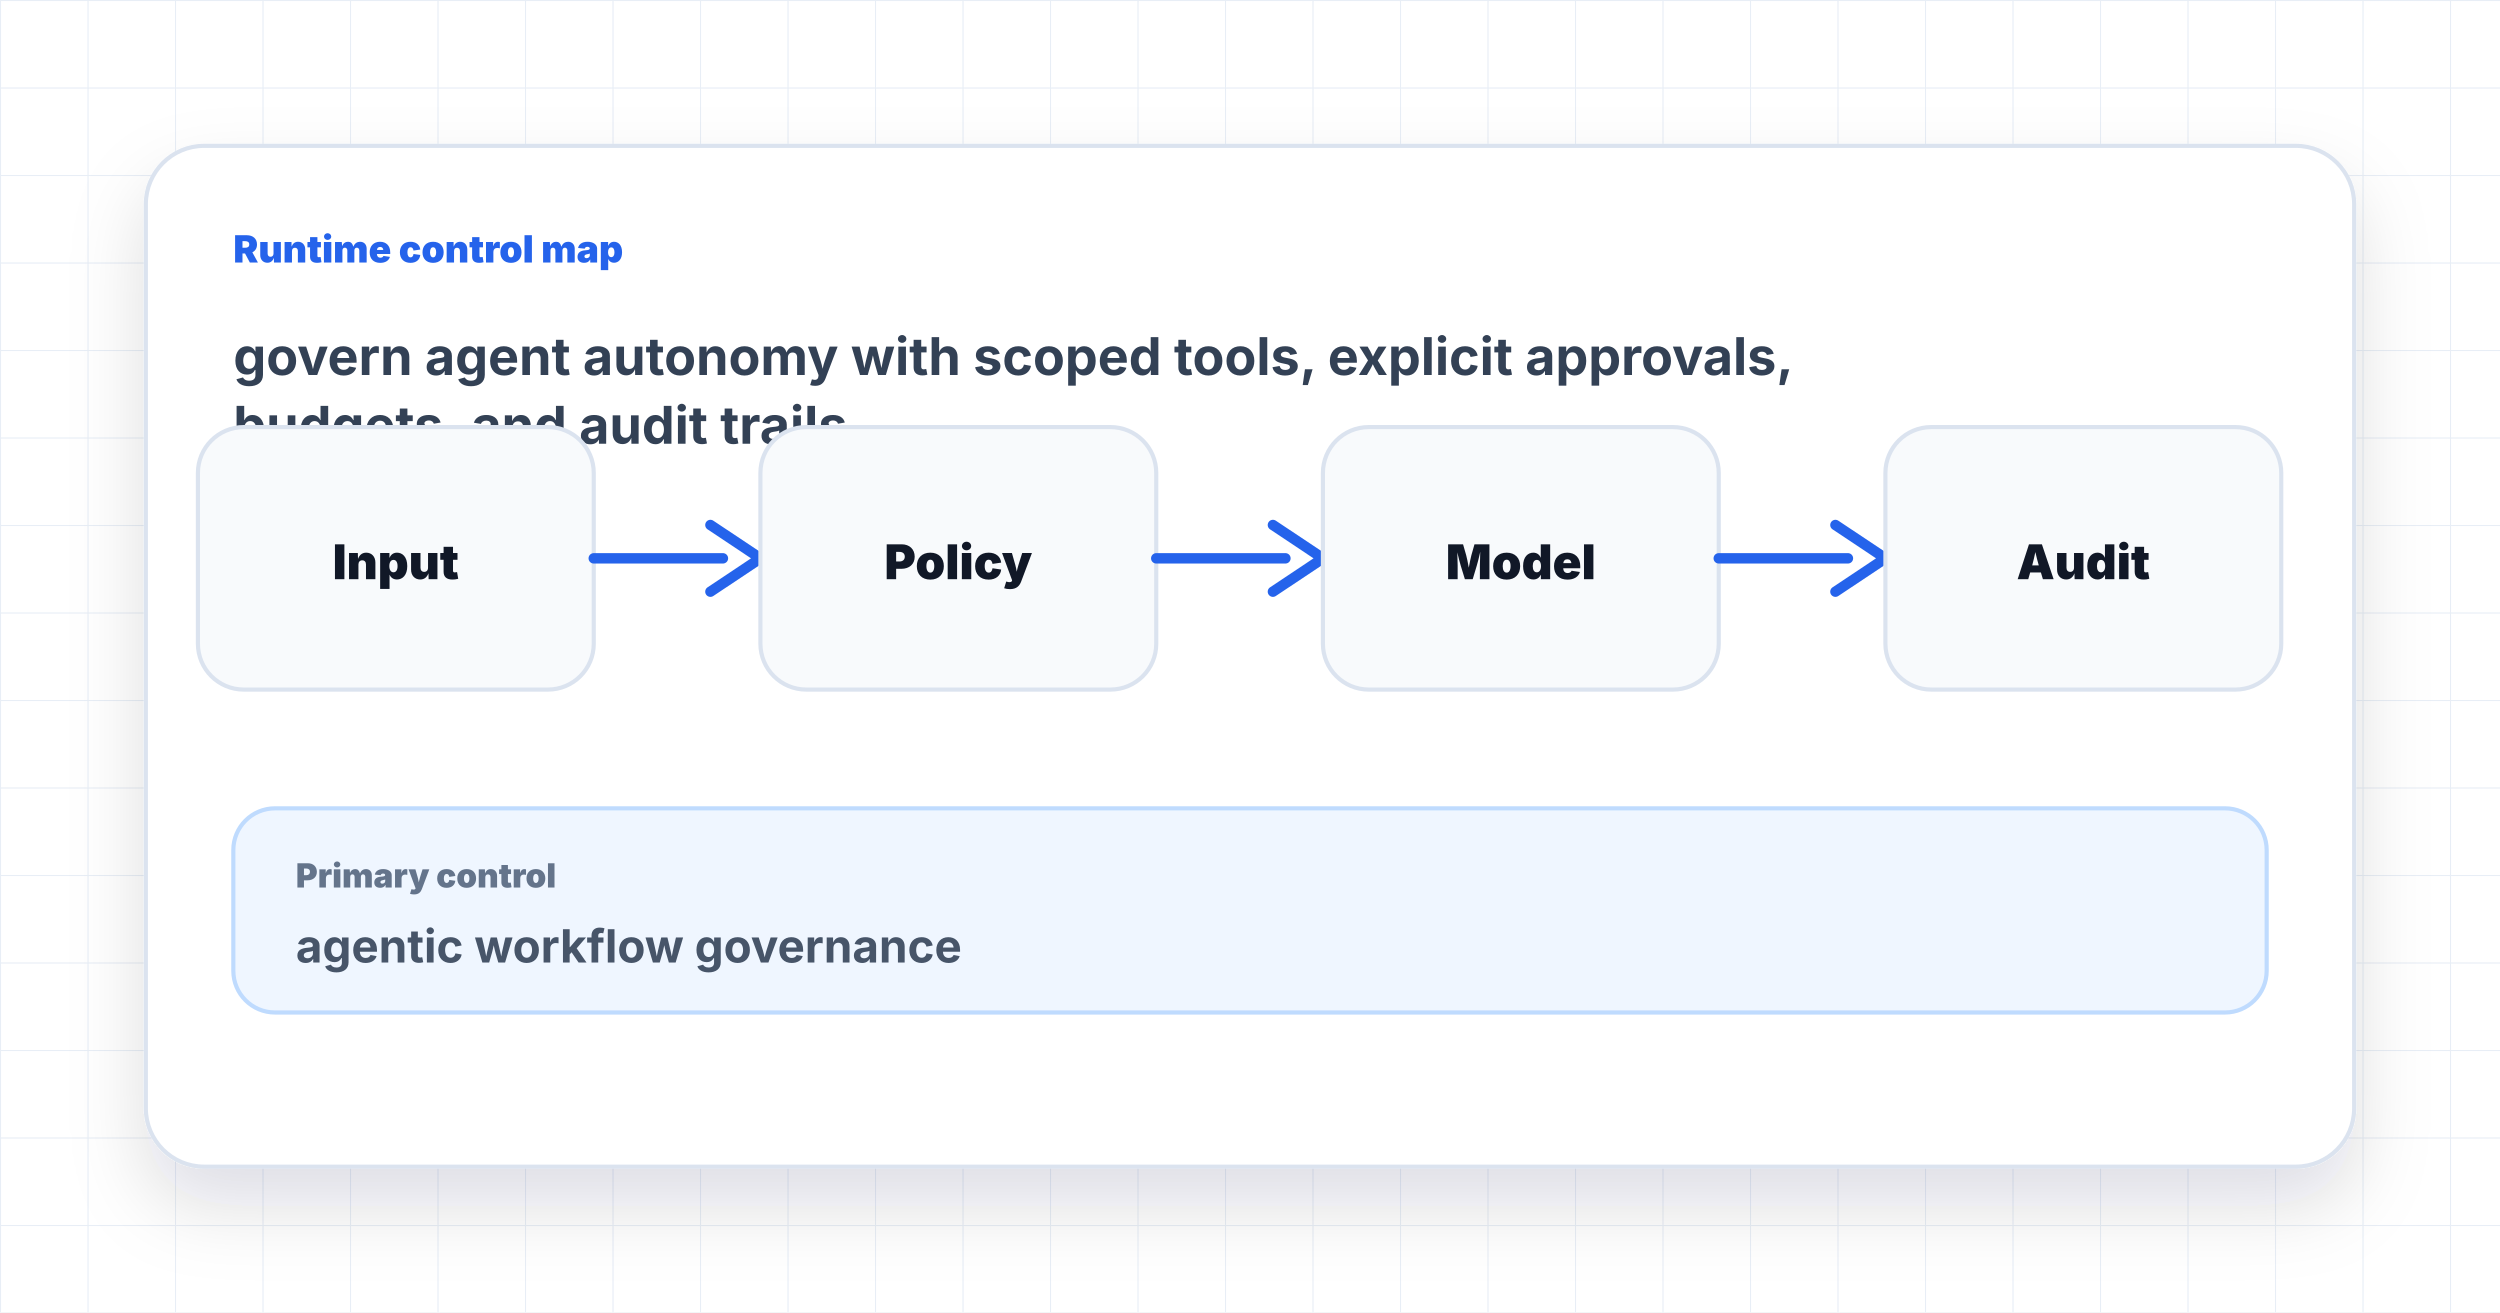
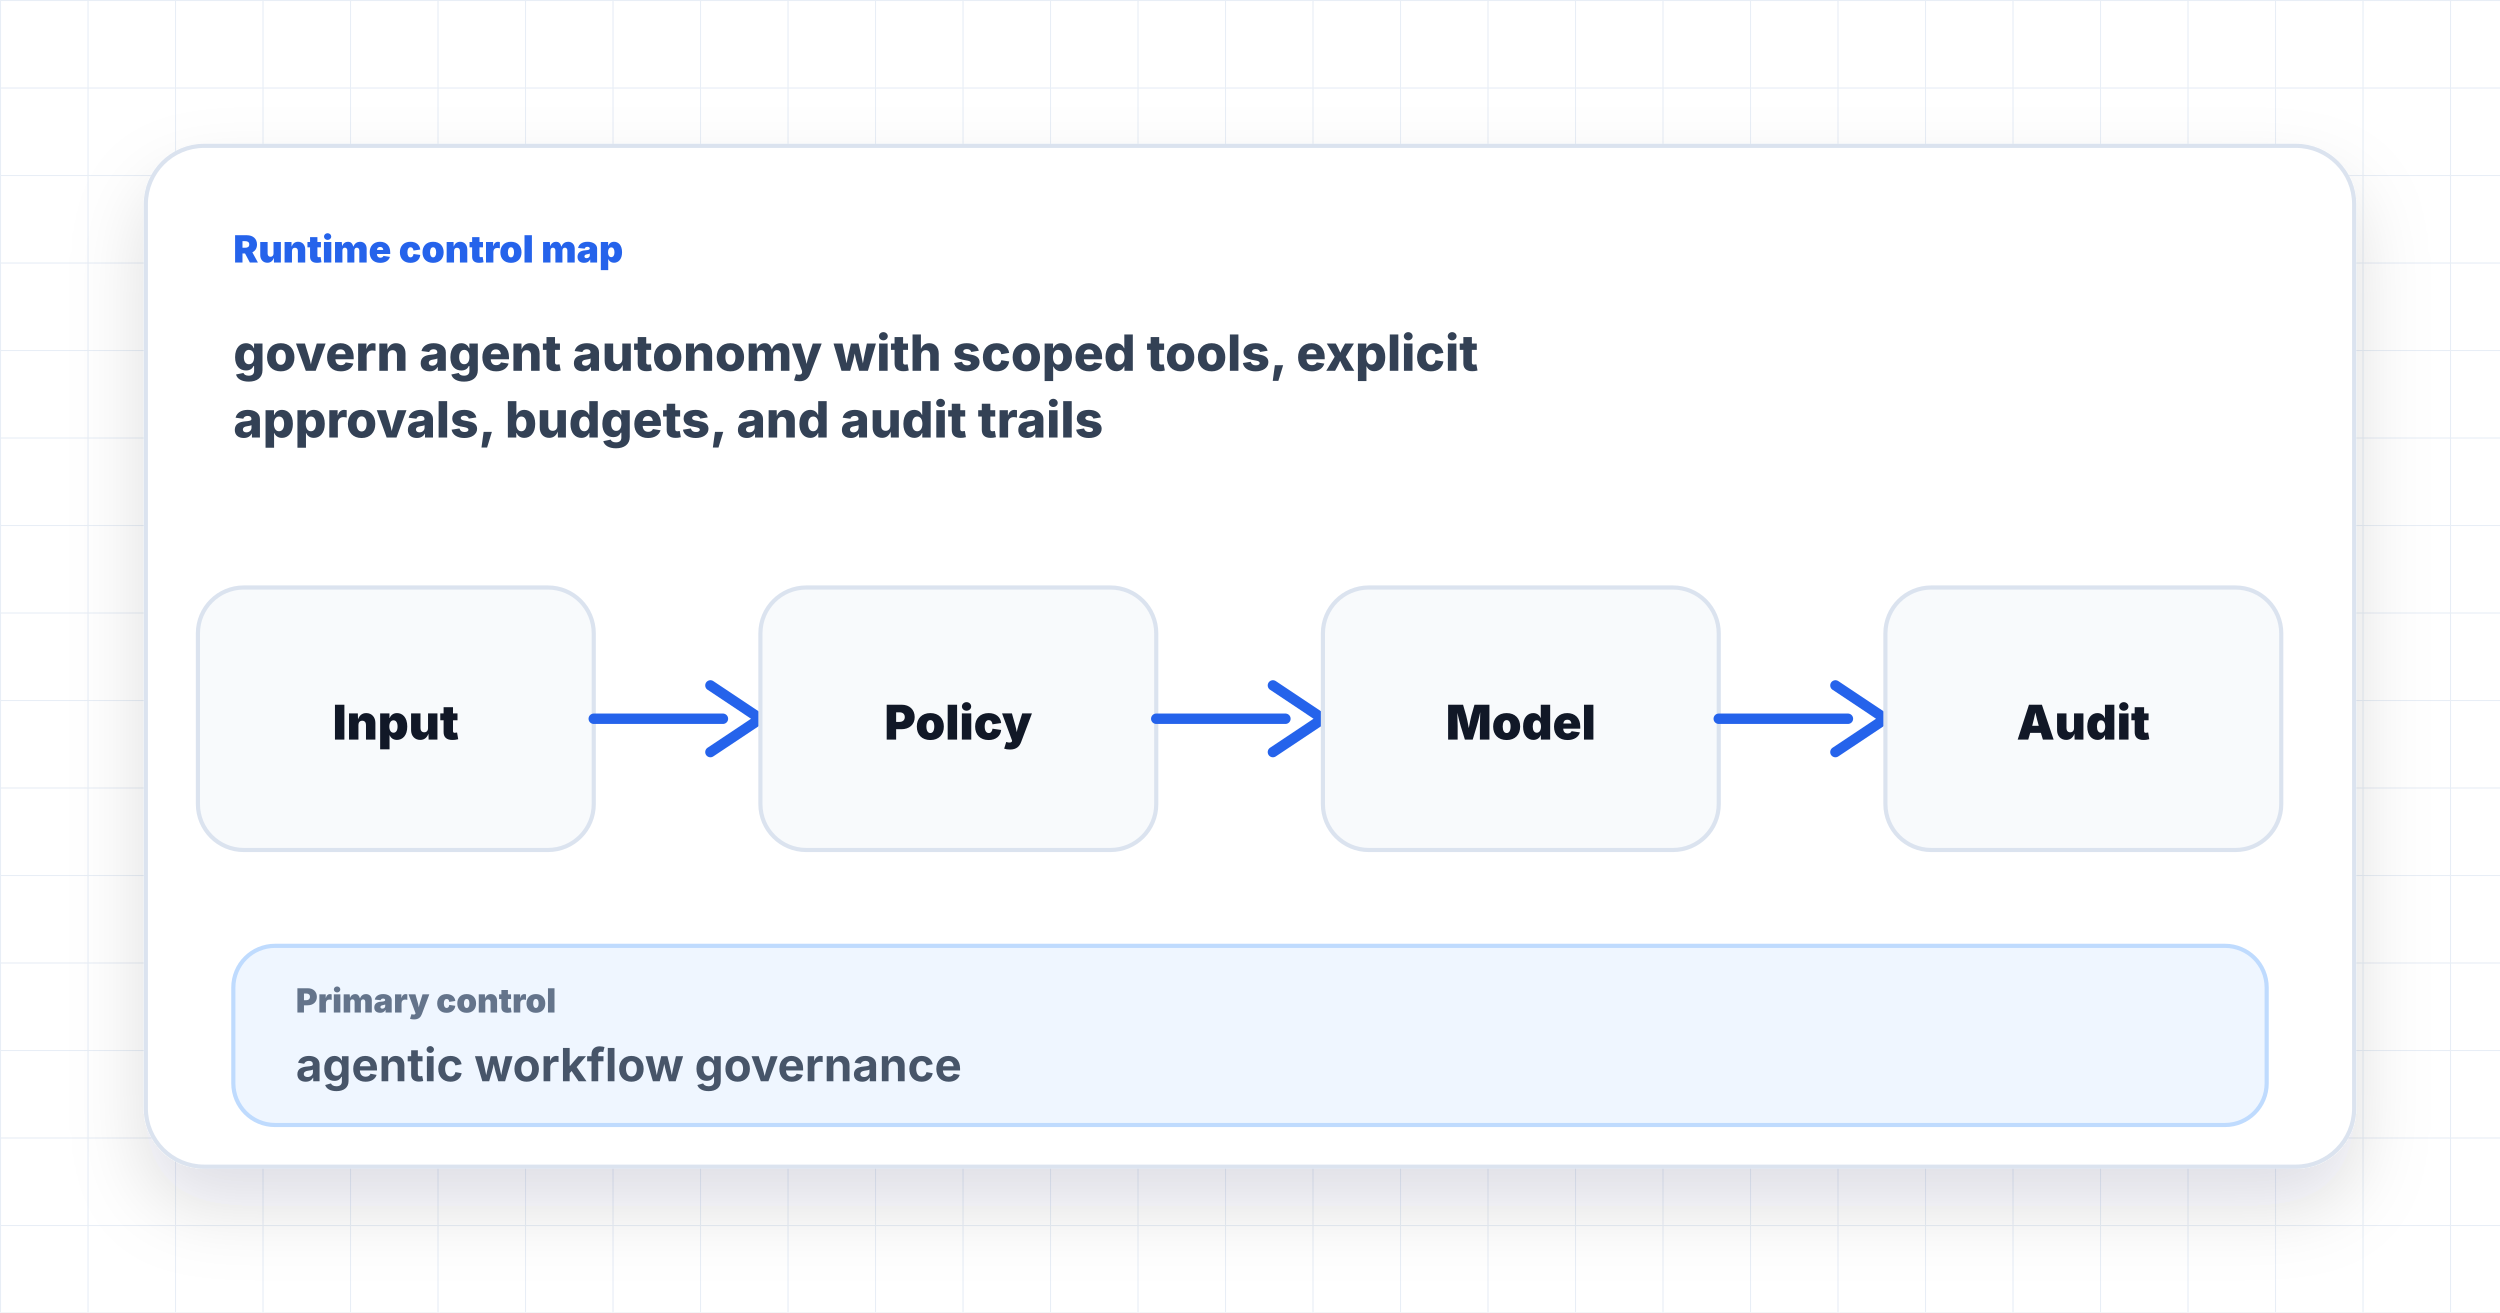
<svg xmlns="http://www.w3.org/2000/svg" width="1200" height="630" viewBox="0 0 1200 630" role="img" aria-label="agentic ai governance control map">
  <style>
            .eyebrow { font: 900 18px Inter, Arial, sans-serif; letter-spacing: 0; text-transform: uppercase; fill: #2563eb; }
            .title { font: 950 58px Inter, Arial, sans-serif; letter-spacing: 0; fill: #111827; }
-             .subtitle { font: 750 25px Inter, Arial, sans-serif; fill: #334155; }
+             .subtitle { font: 800 24px Inter, Arial, sans-serif; fill: #334155; }
            .body { font: 700 22px Inter, Arial, sans-serif; fill: #475569; }
            .small { font: 800 18px Inter, Arial, sans-serif; fill: #64748b; }
            .label { font: 900 16px Inter, Arial, sans-serif; fill: #64748b; }
            .metric { font: 950 28px Inter, Arial, sans-serif; }
            .node { font: 950 23px Inter, Arial, sans-serif; fill: #111827; }
-             .check { font: 800 21px Inter, Arial, sans-serif; fill: #334155; }
+             .check { font: 800 18px Inter, Arial, sans-serif; fill: #334155; }
        </style>
  <defs>
    <pattern id="grid" width="42" height="42" patternUnits="userSpaceOnUse">
      <path d="M 42 0 L 0 0 0 42" fill="none" stroke="#e8eef6" stroke-width="1" />
    </pattern>
    <filter id="shadow" x="-20%" y="-20%" width="140%" height="150%">
      <feDropShadow dx="0" dy="18" stdDeviation="18" flood-color="#0f172a" flood-opacity="0.13" />
    </filter>
  </defs>
  <rect width="1200" height="630" fill="#ffffff" />
  <rect width="1200" height="630" fill="url(#grid)" />
  <rect x="70" y="70" width="1060" height="490" rx="28" fill="#ffffff" stroke="#dbe3ef" stroke-width="2" filter="url(#shadow)" />
  <text class="eyebrow" x="112" y="126">Runtime control map</text>
-   <text class="subtitle" x="112" y="180">
-     <tspan x="112" dy="0">govern agent autonomy with scoped tools, explicit approvals,</tspan>
-     <tspan x="112" dy="33">budgets, and audit trails</tspan>
+   <text class="subtitle" x="112" y="178">
+     <tspan x="112" dy="0">govern agent autonomy with scoped tools, explicit</tspan>
+     <tspan x="112" dy="32">approvals, budgets, and audit trails</tspan>
  </text>
-   <rect x="95" y="205" width="190" height="126" rx="22" fill="#f8fafc" stroke="#dbe3ef" stroke-width="2" />
-   <text class="node" x="190" y="278" text-anchor="middle">Input</text>
-   <path d="M 285 268 L 347 268" stroke="#2563eb" stroke-width="5" stroke-linecap="round" />
-   <path d="M 341 252 L 365 268 L 341 284" fill="none" stroke="#2563eb" stroke-width="5" stroke-linecap="round" stroke-linejoin="round" />
-   <rect x="365" y="205" width="190" height="126" rx="22" fill="#f8fafc" stroke="#dbe3ef" stroke-width="2" />
-   <text class="node" x="460" y="278" text-anchor="middle">Policy</text>
-   <path d="M 555 268 L 617 268" stroke="#2563eb" stroke-width="5" stroke-linecap="round" />
-   <path d="M 611 252 L 635 268 L 611 284" fill="none" stroke="#2563eb" stroke-width="5" stroke-linecap="round" stroke-linejoin="round" />
-   <rect x="635" y="205" width="190" height="126" rx="22" fill="#f8fafc" stroke="#dbe3ef" stroke-width="2" />
-   <text class="node" x="730" y="278" text-anchor="middle">Model</text>
-   <path d="M 825 268 L 887 268" stroke="#2563eb" stroke-width="5" stroke-linecap="round" />
-   <path d="M 881 252 L 905 268 L 881 284" fill="none" stroke="#2563eb" stroke-width="5" stroke-linecap="round" stroke-linejoin="round" />
-   <rect x="905" y="205" width="190" height="126" rx="22" fill="#f8fafc" stroke="#dbe3ef" stroke-width="2" />
-   <text class="node" x="1000" y="278" text-anchor="middle">Audit</text>
-   <rect x="112" y="388" width="976" height="98" rx="20" fill="#eff6ff" stroke="#bfdbfe" stroke-width="2" />
-   <text class="label" x="142" y="426">Primary control</text>
-   <text class="body" x="142" y="462">
+   <rect x="95" y="282" width="190" height="126" rx="22" fill="#f8fafc" stroke="#dbe3ef" stroke-width="2" />
+   <text class="node" x="190" y="355" text-anchor="middle">Input</text>
+   <path d="M 285 345 L 347 345" stroke="#2563eb" stroke-width="5" stroke-linecap="round" />
+   <path d="M 341 329 L 365 345 L 341 361" fill="none" stroke="#2563eb" stroke-width="5" stroke-linecap="round" stroke-linejoin="round" />
+   <rect x="365" y="282" width="190" height="126" rx="22" fill="#f8fafc" stroke="#dbe3ef" stroke-width="2" />
+   <text class="node" x="460" y="355" text-anchor="middle">Policy</text>
+   <path d="M 555 345 L 617 345" stroke="#2563eb" stroke-width="5" stroke-linecap="round" />
+   <path d="M 611 329 L 635 345 L 611 361" fill="none" stroke="#2563eb" stroke-width="5" stroke-linecap="round" stroke-linejoin="round" />
+   <rect x="635" y="282" width="190" height="126" rx="22" fill="#f8fafc" stroke="#dbe3ef" stroke-width="2" />
+   <text class="node" x="730" y="355" text-anchor="middle">Model</text>
+   <path d="M 825 345 L 887 345" stroke="#2563eb" stroke-width="5" stroke-linecap="round" />
+   <path d="M 881 329 L 905 345 L 881 361" fill="none" stroke="#2563eb" stroke-width="5" stroke-linecap="round" stroke-linejoin="round" />
+   <rect x="905" y="282" width="190" height="126" rx="22" fill="#f8fafc" stroke="#dbe3ef" stroke-width="2" />
+   <text class="node" x="1000" y="355" text-anchor="middle">Audit</text>
+   <rect x="112" y="454" width="976" height="86" rx="20" fill="#eff6ff" stroke="#bfdbfe" stroke-width="2" />
+   <text class="label" x="142" y="486">Primary control</text>
+   <text class="body" x="142" y="519">
    <tspan x="142" dy="0">agentic workflow governance</tspan>
  </text>
</svg>
